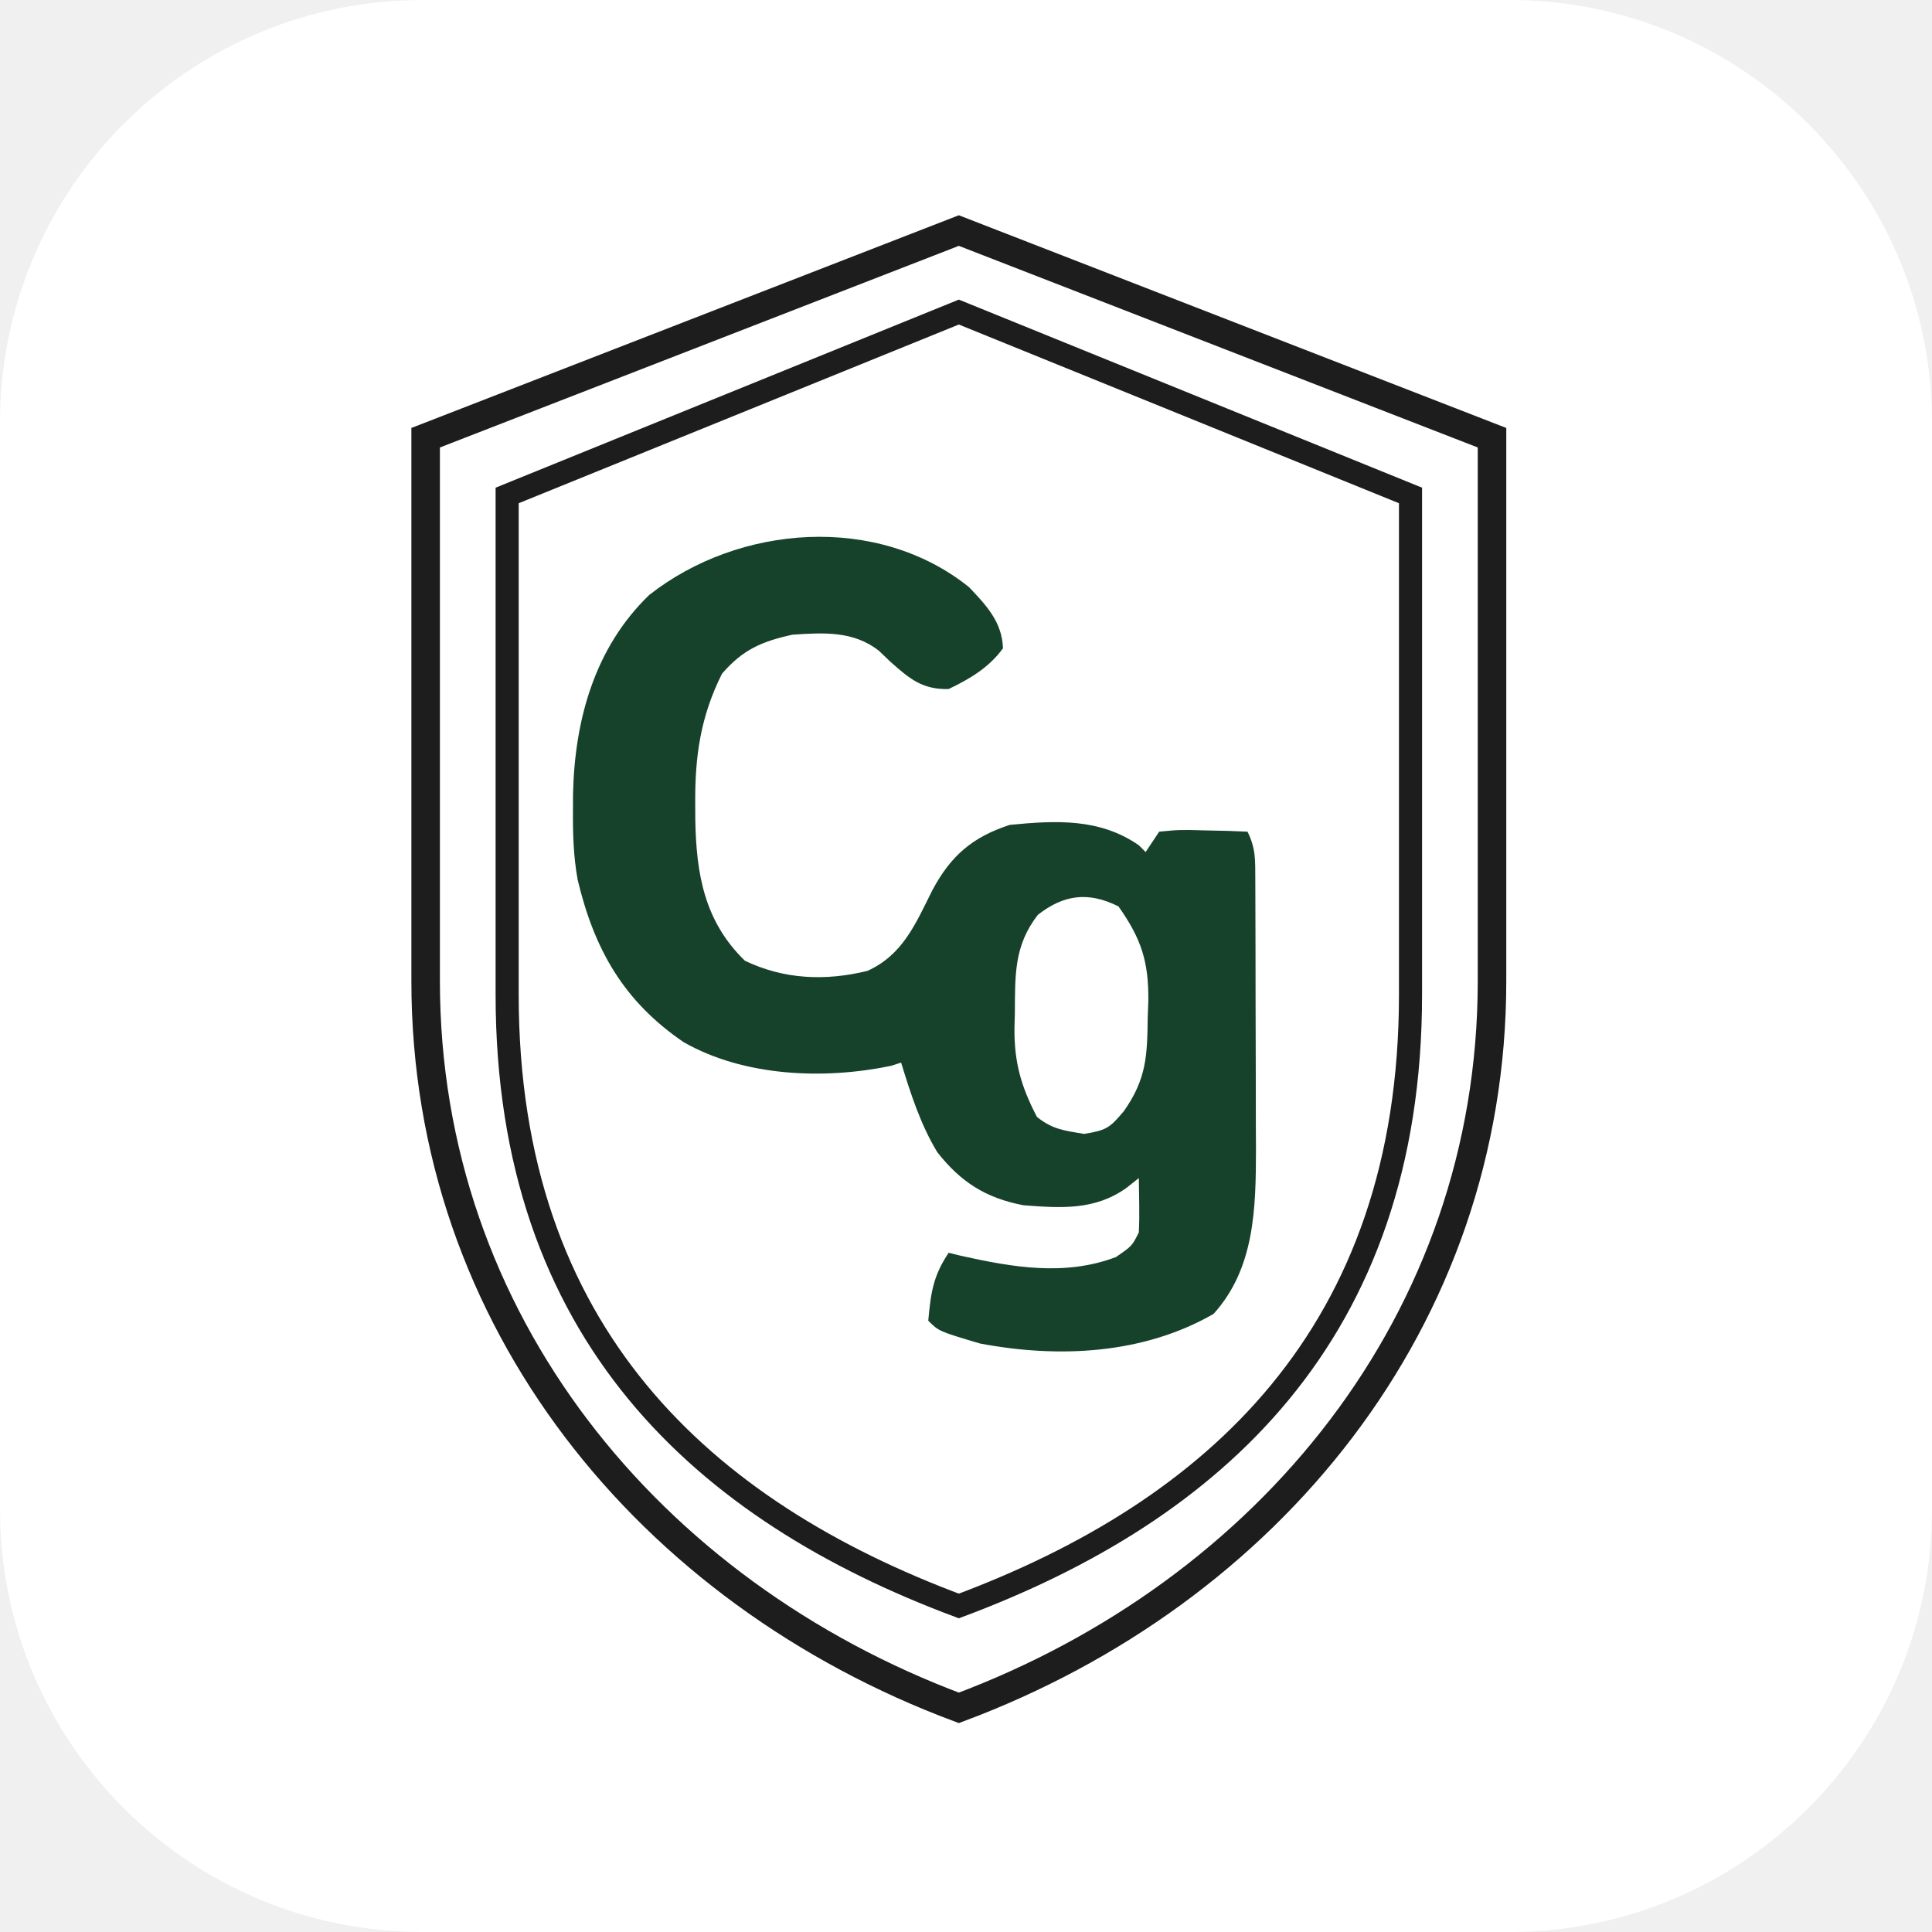
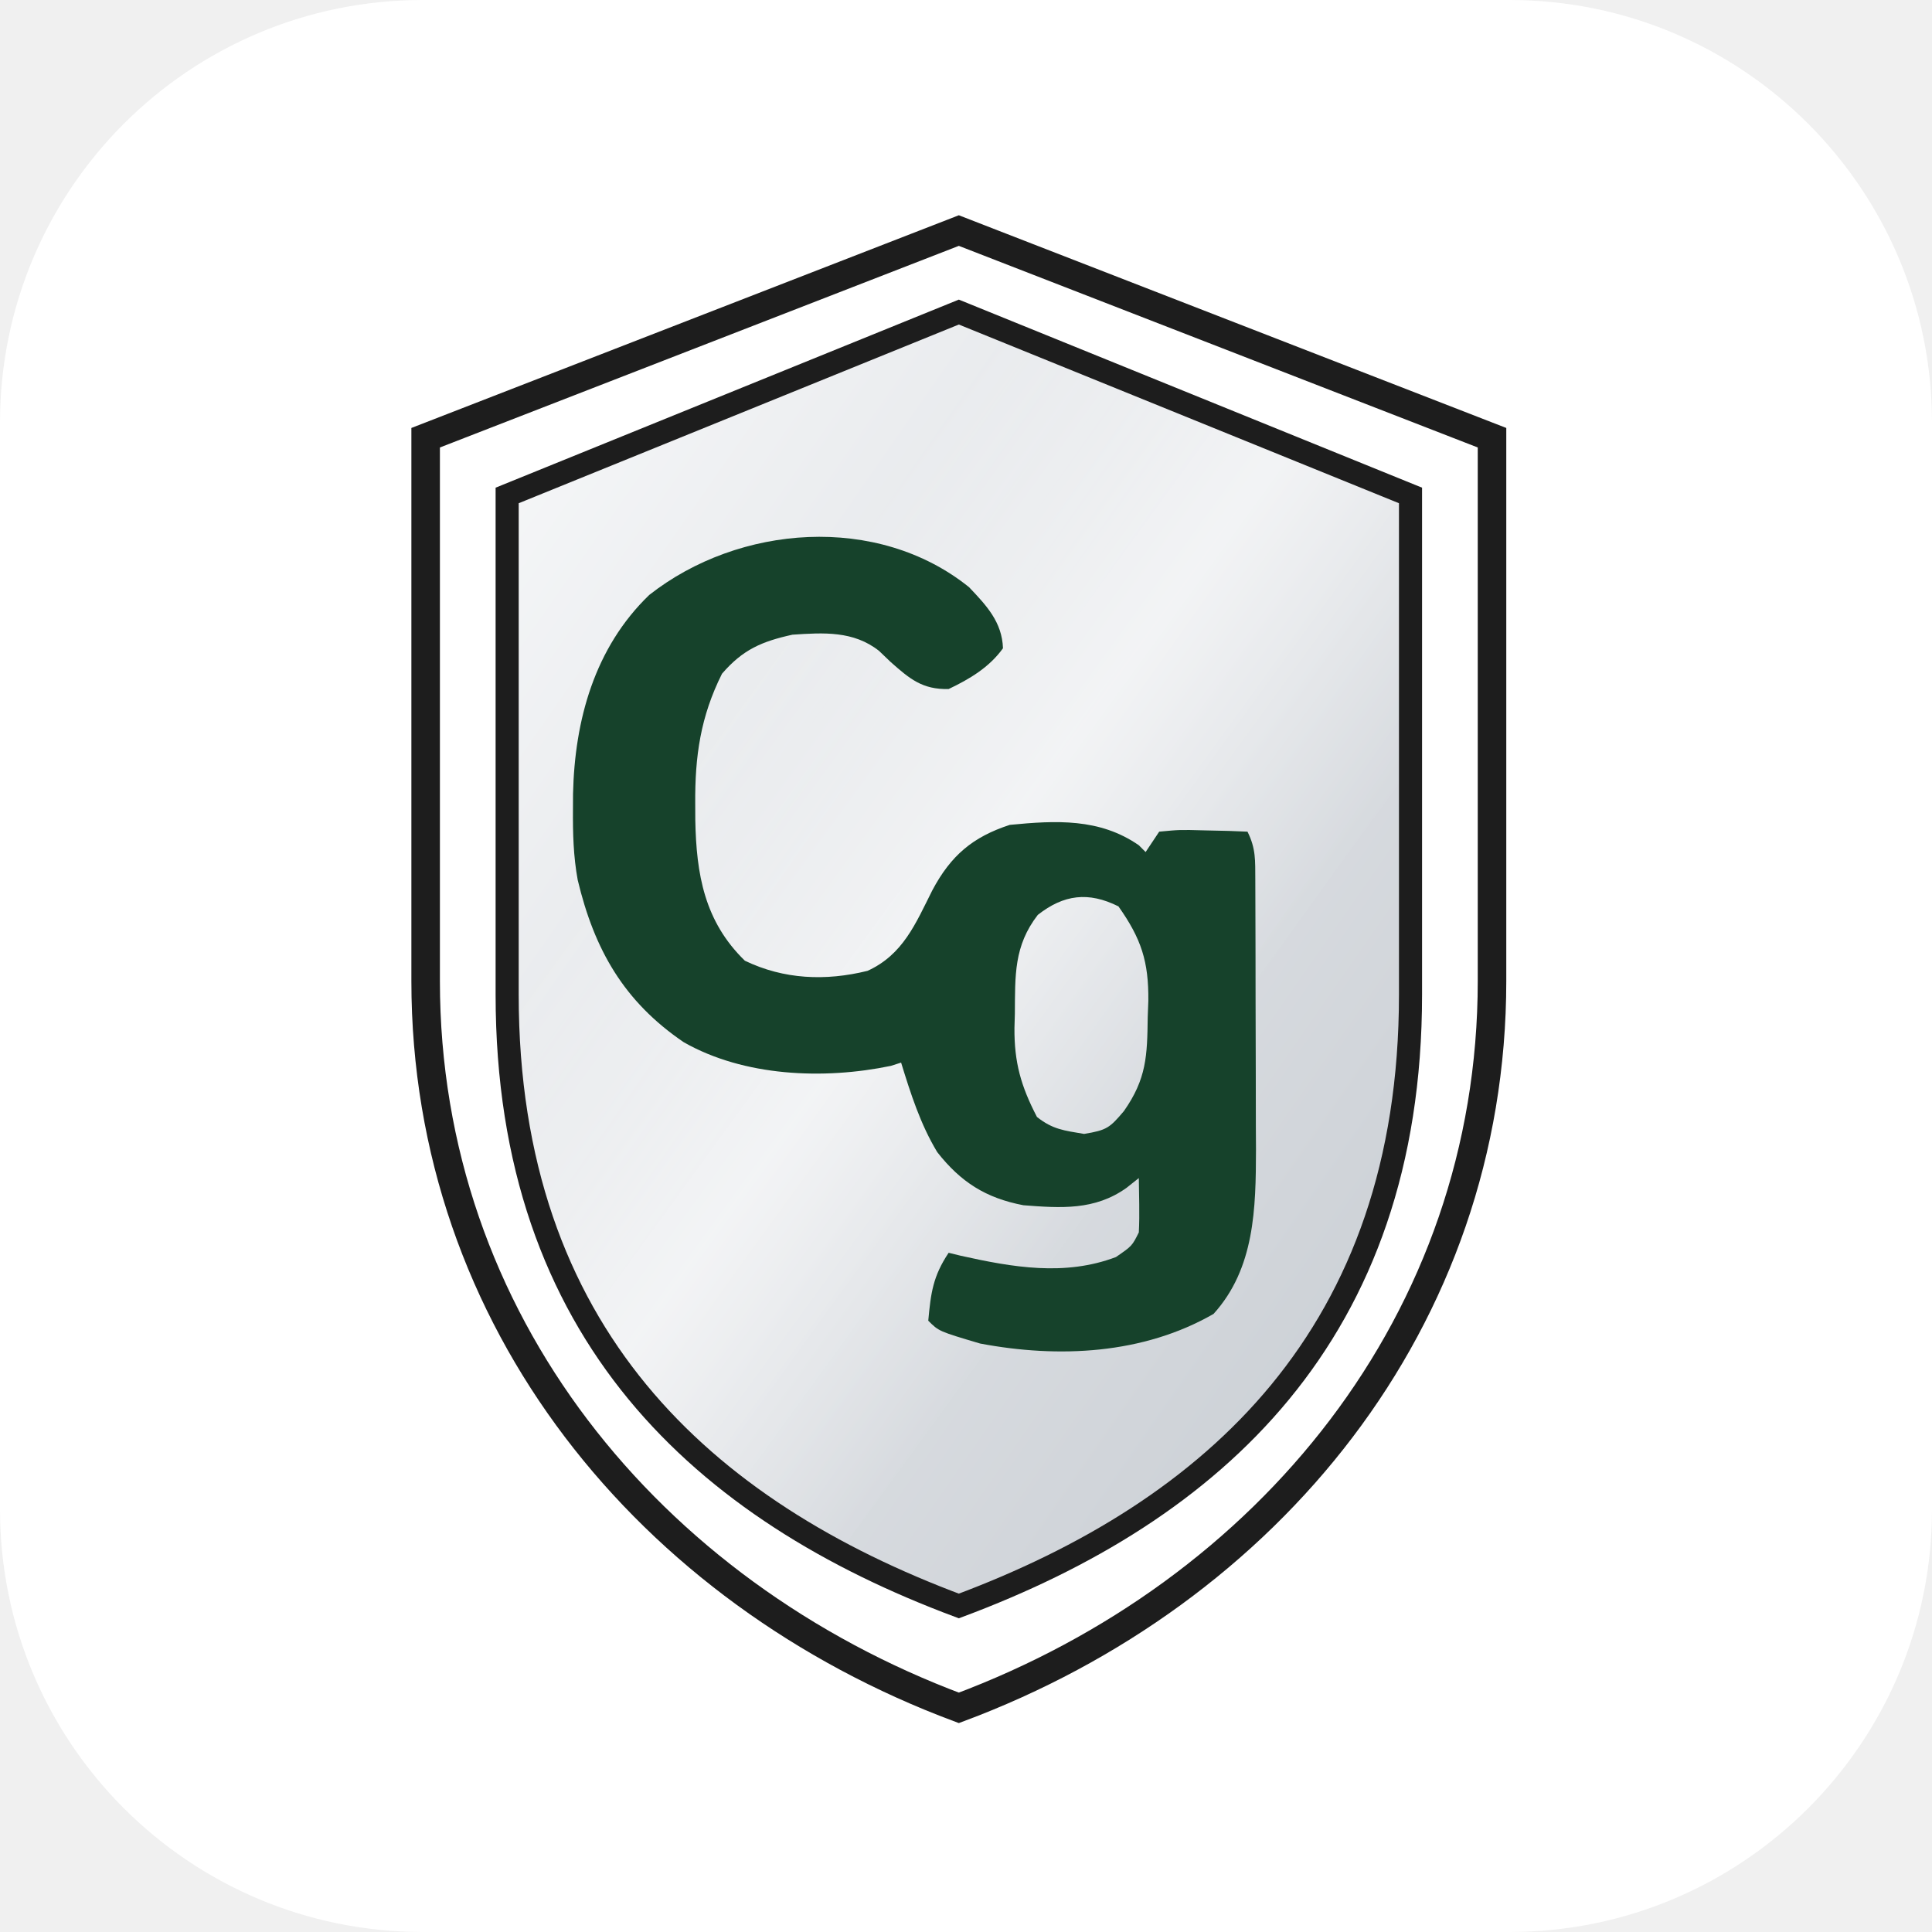
<svg xmlns="http://www.w3.org/2000/svg" viewBox="0 0 512 512" width="512" height="512">
+   <defs>
+     <linearGradient id="silver" x1="0" y1="0" x2="1" y2="1">
+       <stop offset="0" stop-color="#F8F9FA" />
+       <stop offset="0.55" stop-color="#DCDFE3" />
+       <stop offset="1" stop-color="#C6CBD1" />
+     </linearGradient>
+     <linearGradient id="shine" x1="0" y1="0" x2="1" y2="1">
+       <stop offset="0.30" stop-color="#FFFFFF" stop-opacity="0" />
+       <stop offset="0.46" stop-color="#FFFFFF" stop-opacity="0.6" />
+       <stop offset="0.62" stop-color="#FFFFFF" stop-opacity="0" />
+     </linearGradient>
+     <clipPath id="inside">
+       <path d="M114.5 31.5 L181 58.5 V132 C181 182 152 208 114.5 222 C77 208 48 182 48 132 V58.5 Z" />
+     </clipPath>
+   </defs>
  <rect width="512" height="512" rx="112" fill="#FFFFFF" />
  <g transform="translate(48 26) scale(1.8)">
+     <path d="M114.5 31.5 L181 58.5 V132 C181 182 152 208 114.5 222 C77 208 48 182 48 132 V58.5 Z" fill="url(#silver)" />
+     <rect x="30" y="20" width="170" height="230" fill="url(#shine)" clip-path="url(#inside)" />
    <path d="M114.5 19.5 L193 50 V130 C193 180 160 220 114.5 237 C69 220 36 180 36 130 V50 Z" fill="none" stroke="#1D1D1D" stroke-width="4.2" stroke-linejoin="miter" stroke-miterlimit="8" />
    <path d="M114.5 31.5 L181 58.5 V132 C181 182 152 208 114.5 222 C77 208 48 182 48 132 V58.5 Z" fill="none" stroke="#1D1D1D" stroke-width="3.4" stroke-linejoin="miter" stroke-miterlimit="8" />
    <path d="M116,72c2.57,2.7,4.87,5.14,5,9c-2.02,2.81-4.91,4.53-8,6c-3.89,.1-5.77-1.53-8.56-4c-.56-.54-1.12-1.07-1.69-1.62C99,78.42,94.6,78.69,90,79c-4.53,1-7.31,2.2-10.37,5.75c-3.17,6.34-3.99,12.16-3.94,19.13c0,.79,.01,1.58,.01,2.4c.15,7.99,1.34,14.93,7.3,20.72c5.74,2.76,11.88,3.02,18.06,1.49c5.22-2.38,7.06-6.92,9.54-11.86c2.73-5.13,5.95-7.85,11.4-9.63c6.81-.66,13.23-1,19,3c.33,.33,.66,.66,1,1c.66-.99,1.32-1.98,2-3c3.04-.29,3.04-.29,6.63-.19c1.18,.03,2.37,.06,3.6,.08c.91,.04,1.83,.07,2.77,.11c1.25,2.51,1.13,4.23,1.15,7.04c0,1.05,.01,2.11,.01,3.19c.01,1.14,.01,2.28,.01,3.46c0,.59,0,.59,.01,3.56c0,2.49,.01,4.99,.01,7.48c0,3.79,.02,7.59,.03,11.38c.01,2.42,.01,4.85,.01,7.27c.01,1.13,.01,2.26,.02,3.42c-.02,8.65-.17,17.49-6.25,24.2c-10.35,5.95-22.79,6.55-34.37,4.36c-6.07-1.8-6.07-1.8-7.63-3.36c.38-4.1,.69-6.54,3-10c.3,.07,.3,.07,1.8,.44c7.66,1.71,15.33,3.03,22.83,.19C140,169,140,169,141,167c.07-1.37,.08-2.75,.06-4.12c-.02-1.28-.04-2.56-.06-3.88c-.6,.47-1.2,.95-1.81,1.44c-4.68,3.34-9.67,2.99-15.19,2.56c-5.53-1.06-9.21-3.4-12.68-7.82c-2.48-4.11-3.91-8.61-5.32-13.18c-.49,.16-.99,.32-1.5,.48c-9.9,2.06-21.63,1.57-30.5-3.48c-8.81-5.99-13.16-13.62-15.61-23.88c-.64-3.48-.73-6.9-.7-10.43c0-.74,.01-1.49,.01-2.25c.24-10.87,3.17-21.53,11.22-29.29C82.12,62.77,102.52,61.17,116,72Zm10.13,48.25c-3.54,4.57-3.34,8.93-3.38,14.56c-.02,.69-.04,1.38-.06,2.08c-.04,5.09,.96,8.58,3.31,13.11c2.33,1.85,4,2,6.94,2.5c3.36-.55,3.78-.9,5.87-3.37c3.33-4.75,3.43-8.14,3.5-13.82c.02-.39,.02-.39,.09-2.39c.06-5.81-1.04-9.16-4.4-13.92c-4.43-2.21-8.06-1.74-11.87,1.25Z" fill="#16422B" />
  </g>
</svg>
